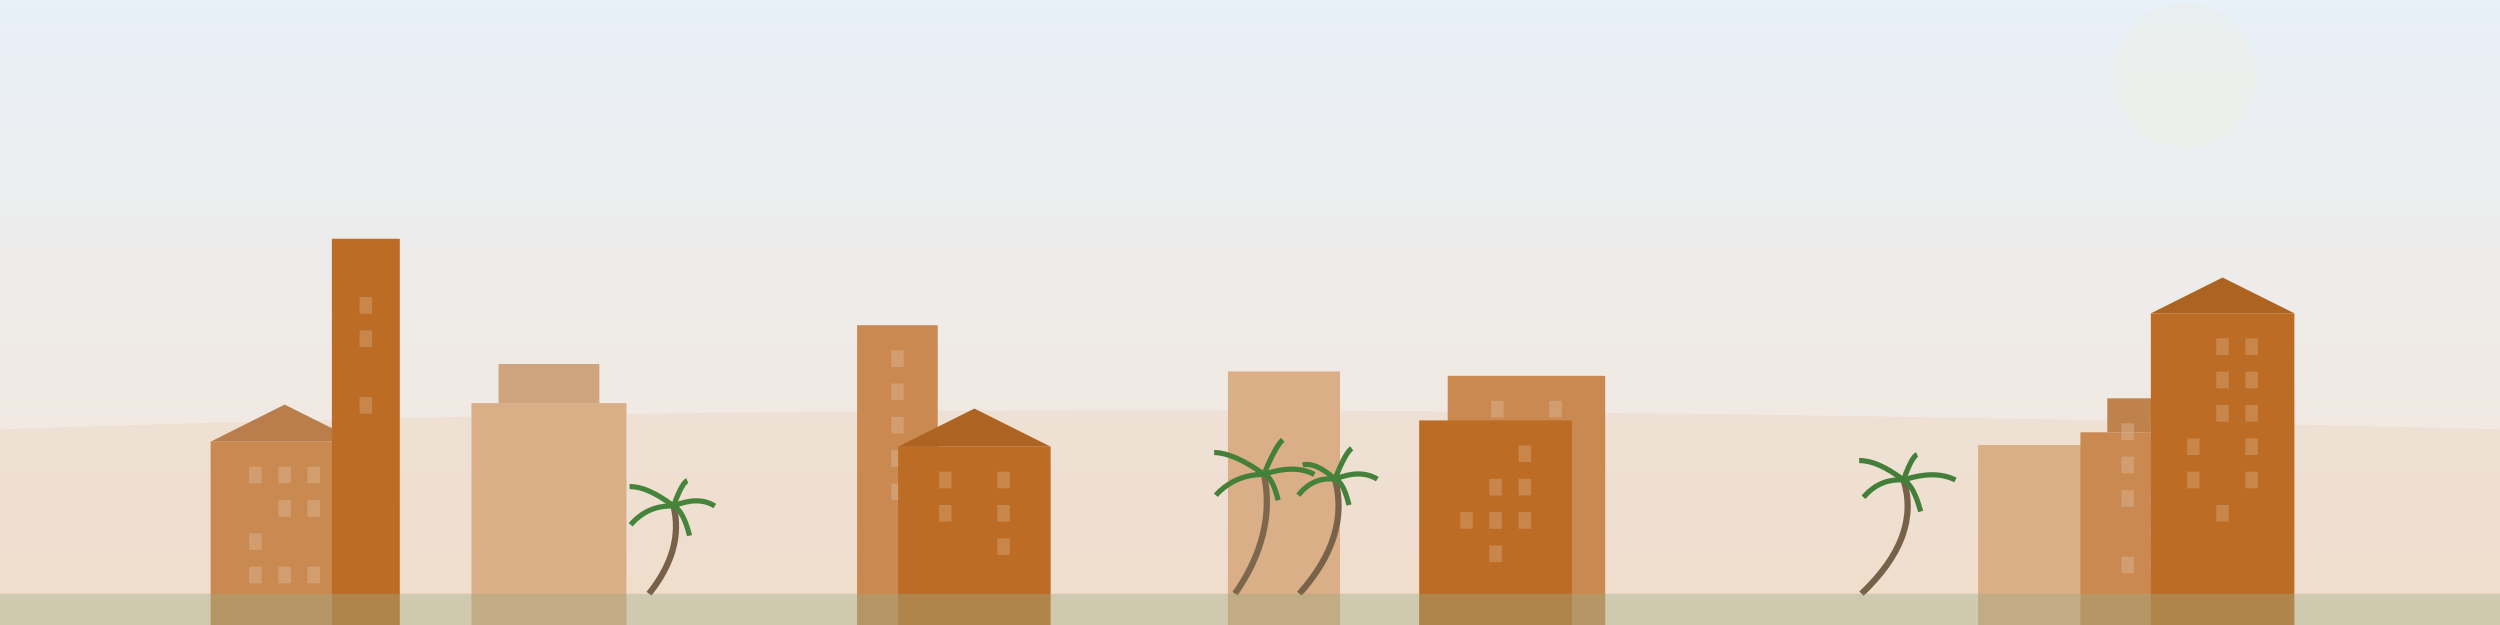
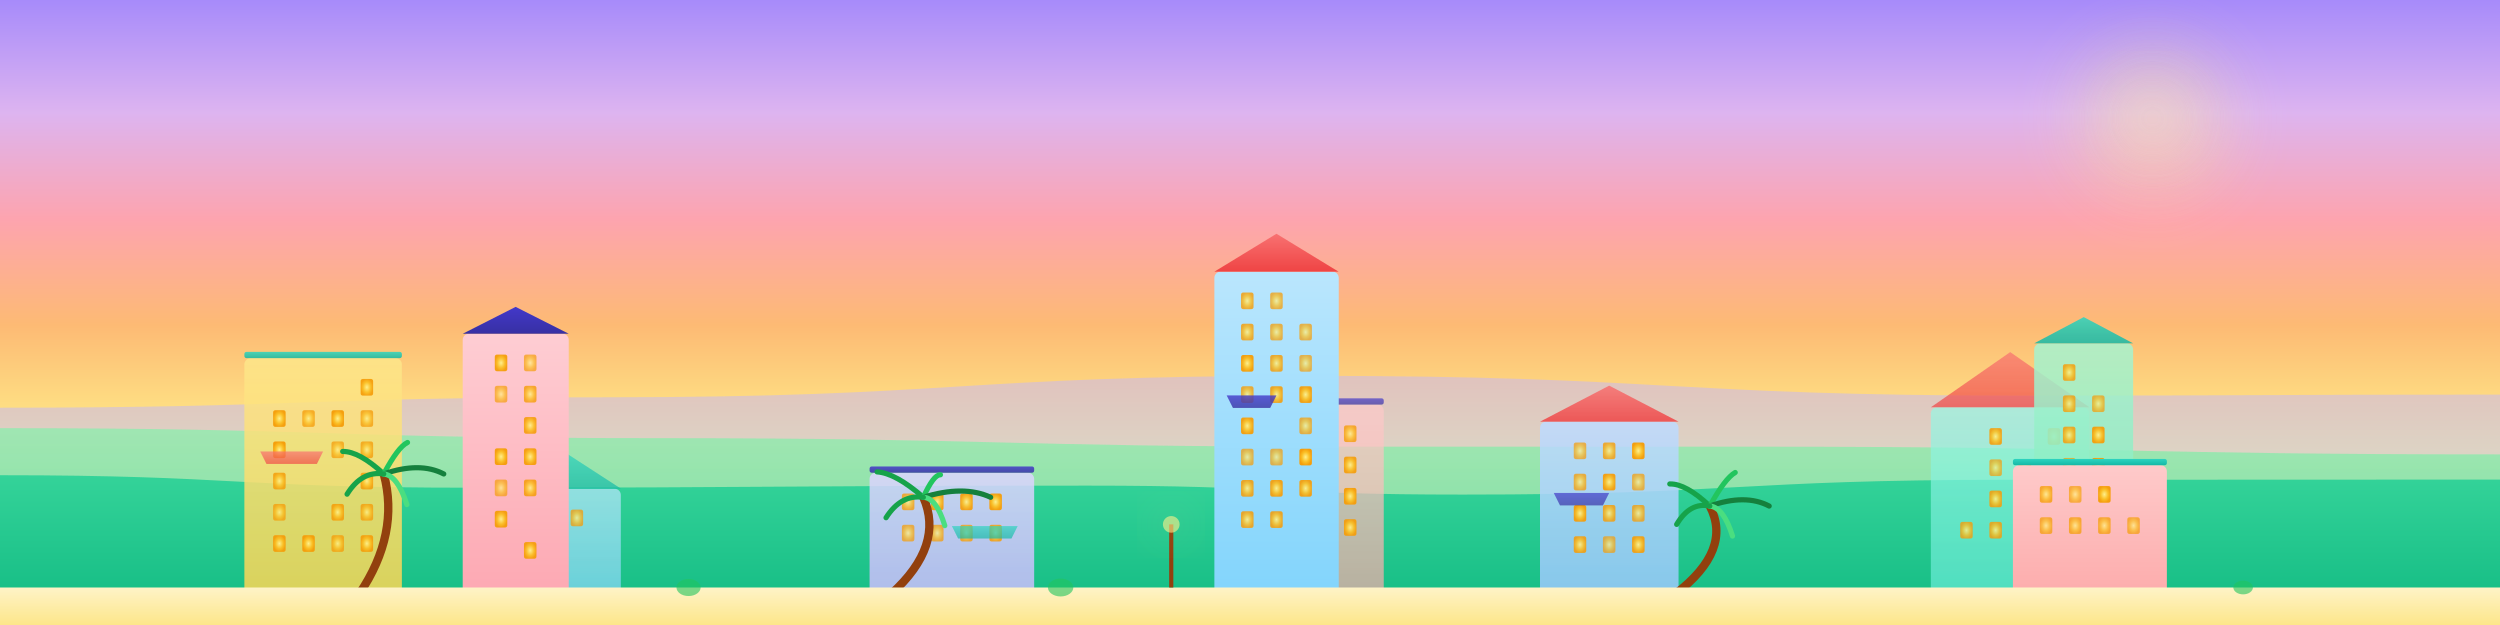
<svg xmlns="http://www.w3.org/2000/svg" viewBox="0 0 1200 300" width="1200" height="300">
  <defs>
    <linearGradient id="skyGrad" x1="0" y1="0" x2="0" y2="1">
-       <stop offset="0%" stop-color="#e8f0f8" />
-       <stop offset="100%" stop-color="#f5e6d8" />
-     </linearGradient>
+       <stop offset="0%" stop-color="#a78bfa" />
+       <stop offset="18%" stop-color="#ddb4f0" />
+       <stop offset="35%" stop-color="#fda4af" />
+       <stop offset="52%" stop-color="#fdba74" />
+       <stop offset="72%" stop-color="#fef08a" />
+       <stop offset="100%" stop-color="#fef9c3" />
+     </linearGradient>
+     <linearGradient id="bldg_coral" x1="0" y1="0" x2="0" y2="1">
+       <stop offset="0%" stop-color="#fecaca" />
+       <stop offset="100%" stop-color="#fca5a5" />
+     </linearGradient>
+     <linearGradient id="bldg_teal" x1="0" y1="0" x2="0" y2="1">
+       <stop offset="0%" stop-color="#99f6e4" />
+       <stop offset="100%" stop-color="#5eead4" />
+     </linearGradient>
+     <linearGradient id="bldg_amber" x1="0" y1="0" x2="0" y2="1">
+       <stop offset="0%" stop-color="#fde68a" />
+       <stop offset="100%" stop-color="#fcd34d" />
+     </linearGradient>
+     <linearGradient id="bldg_lavender" x1="0" y1="0" x2="0" y2="1">
+       <stop offset="0%" stop-color="#ddd6fe" />
+       <stop offset="100%" stop-color="#c4b5fd" />
+     </linearGradient>
+     <linearGradient id="bldg_blue" x1="0" y1="0" x2="0" y2="1">
+       <stop offset="0%" stop-color="#bfdbfe" />
+       <stop offset="100%" stop-color="#93c5fd" />
+     </linearGradient>
+     <linearGradient id="bldg_mint" x1="0" y1="0" x2="0" y2="1">
+       <stop offset="0%" stop-color="#a7f3d0" />
+       <stop offset="100%" stop-color="#6ee7b7" />
+     </linearGradient>
+     <linearGradient id="bldg_rose" x1="0" y1="0" x2="0" y2="1">
+       <stop offset="0%" stop-color="#fecdd3" />
+       <stop offset="100%" stop-color="#fda4af" />
+     </linearGradient>
+     <linearGradient id="bldg_sky" x1="0" y1="0" x2="0" y2="1">
+       <stop offset="0%" stop-color="#bae6fd" />
+       <stop offset="100%" stop-color="#7dd3fc" />
+     </linearGradient>
+     <linearGradient id="roof_navyRoof" x1="0" y1="0" x2="0" y2="1">
+       <stop offset="0%" stop-color="#4338ca" />
+       <stop offset="100%" stop-color="#3730a3" />
+     </linearGradient>
+     <linearGradient id="roof_coralRoof" x1="0" y1="0" x2="0" y2="1">
+       <stop offset="0%" stop-color="#f87171" />
+       <stop offset="100%" stop-color="#ef4444" />
+     </linearGradient>
+     <linearGradient id="roof_tealRoof" x1="0" y1="0" x2="0" y2="1">
+       <stop offset="0%" stop-color="#2dd4bf" />
+       <stop offset="100%" stop-color="#14b8a6" />
+     </linearGradient>
+     <radialGradient id="windowGlow" cx="50%" cy="50%" r="50%">
+       <stop offset="0%" stop-color="#fef08a" />
+       <stop offset="60%" stop-color="#fbbf24" />
+       <stop offset="100%" stop-color="#f59e0b" />
+     </radialGradient>
+     <linearGradient id="hillFar" x1="0" y1="0" x2="0" y2="1">
+       <stop offset="0%" stop-color="#c4b5fd" />
+       <stop offset="100%" stop-color="#a5b4fc" />
+     </linearGradient>
+     <linearGradient id="hillMid" x1="0" y1="0" x2="0" y2="1">
+       <stop offset="0%" stop-color="#86efac" />
+       <stop offset="100%" stop-color="#4ade80" />
+     </linearGradient>
+     <linearGradient id="hillNear" x1="0" y1="0" x2="0" y2="1">
+       <stop offset="0%" stop-color="#34d399" />
+       <stop offset="100%" stop-color="#10b981" />
+     </linearGradient>
+     <linearGradient id="hillDesertFar" x1="0" y1="0" x2="0" y2="1">
+       <stop offset="0%" stop-color="#fde68a" />
+       <stop offset="100%" stop-color="#fcd34d" />
+     </linearGradient>
+     <linearGradient id="hillDesertMid" x1="0" y1="0" x2="0" y2="1">
+       <stop offset="0%" stop-color="#fcd34d" />
+       <stop offset="100%" stop-color="#fbbf24" />
+     </linearGradient>
+     <linearGradient id="hillDesertNear" x1="0" y1="0" x2="0" y2="1">
+       <stop offset="0%" stop-color="#fbbf24" />
+       <stop offset="100%" stop-color="#f59e0b" />
+     </linearGradient>
+     <linearGradient id="groundGrad" x1="0" y1="0" x2="0" y2="1">
+       <stop offset="0%" stop-color="#fef3c7" />
+       <stop offset="100%" stop-color="#fde68a" />
+     </linearGradient>
+     <linearGradient id="waterGrad" x1="0" y1="0" x2="0" y2="1">
+       <stop offset="0%" stop-color="#bfdbfe" />
+       <stop offset="100%" stop-color="#93c5fd" />
+     </linearGradient>
+     <filter id="softGlow" x="-50%" y="-50%" width="200%" height="200%">
+       <feGaussianBlur in="SourceGraphic" stdDeviation="12" />
+     </filter>
  </defs>
  <rect width="1200" height="300" fill="url(#skyGrad)" />
-   <path d="M0 300 L0 206.1 C396.0 192.2, 790.2 195.8, 1200 206.1 L1200 300 Z" fill="#e4c4a8" opacity="0.25" />
-   <rect x="226.3" y="193.5" width="74.4" height="106.5" fill="#daae87" />
-   <rect x="239.3" y="174.7" width="48.4" height="18.8" fill="#cfa580" />
-   <rect x="589.4" y="178.3" width="53.8" height="121.7" fill="#daae87" />
-   <rect x="949.5" y="213.6" width="80.7" height="86.4" fill="#daae87" />
-   <rect x="101.1" y="212.0" width="71.1" height="88.0" fill="#c98951" />
-   <polygon points="101.1,212.0 136.6,194.2 172.2,212.0" fill="#b97e4b" />
-   <rect x="119.6" y="224.0" width="6" height="8" fill="#dcb28e" opacity="0.5" />
-   <rect x="133.6" y="224.0" width="6" height="8" fill="#dcb28e" opacity="0.5" />
-   <rect x="147.6" y="224.0" width="6" height="8" fill="#dcb28e" opacity="0.5" />
-   <rect x="133.6" y="240.0" width="6" height="8" fill="#dcb28e" opacity="0.5" />
-   <rect x="147.6" y="240.0" width="6" height="8" fill="#dcb28e" opacity="0.5" />
-   <rect x="119.6" y="256.0" width="6" height="8" fill="#dcb28e" opacity="0.5" />
-   <rect x="119.6" y="272.0" width="6" height="8" fill="#dcb28e" opacity="0.5" />
-   <rect x="133.6" y="272.0" width="6" height="8" fill="#dcb28e" opacity="0.5" />
-   <rect x="147.6" y="272.0" width="6" height="8" fill="#dcb28e" opacity="0.5" />
-   <rect x="411.4" y="156.1" width="38.7" height="143.9" fill="#c98951" />
-   <rect x="427.8" y="168.1" width="6" height="8" fill="#dcb28e" opacity="0.5" />
-   <rect x="427.8" y="184.1" width="6" height="8" fill="#dcb28e" opacity="0.5" />
-   <rect x="427.8" y="200.1" width="6" height="8" fill="#dcb28e" opacity="0.5" />
-   <rect x="427.8" y="216.1" width="6" height="8" fill="#dcb28e" opacity="0.5" />
-   <rect x="427.8" y="232.1" width="6" height="8" fill="#dcb28e" opacity="0.5" />
-   <rect x="694.9" y="180.4" width="75.6" height="119.6" fill="#c98951" />
-   <rect x="715.7" y="192.4" width="6" height="8" fill="#dcb28e" opacity="0.5" />
-   <rect x="743.7" y="192.4" width="6" height="8" fill="#dcb28e" opacity="0.5" />
-   <rect x="715.7" y="208.4" width="6" height="8" fill="#dcb28e" opacity="0.5" />
-   <rect x="729.7" y="208.4" width="6" height="8" fill="#dcb28e" opacity="0.5" />
-   <rect x="743.7" y="208.4" width="6" height="8" fill="#dcb28e" opacity="0.5" />
-   <rect x="715.7" y="240.4" width="6" height="8" fill="#dcb28e" opacity="0.5" />
-   <rect x="729.7" y="240.4" width="6" height="8" fill="#dcb28e" opacity="0.5" />
-   <rect x="715.7" y="256.4" width="6" height="8" fill="#dcb28e" opacity="0.5" />
-   <rect x="729.7" y="256.4" width="6" height="8" fill="#dcb28e" opacity="0.5" />
-   <rect x="743.7" y="256.4" width="6" height="8" fill="#dcb28e" opacity="0.5" />
-   <rect x="729.7" y="272.4" width="6" height="8" fill="#dcb28e" opacity="0.5" />
-   <rect x="998.6" y="207.5" width="73.4" height="92.5" fill="#c98951" />
-   <rect x="1011.5" y="191.2" width="47.7" height="16.3" fill="#bf824d" />
-   <rect x="1018.3" y="203.2" width="6" height="8" fill="#dcb28e" opacity="0.5" />
-   <rect x="1032.3" y="203.2" width="6" height="8" fill="#dcb28e" opacity="0.5" />
-   <rect x="1046.3" y="203.2" width="6" height="8" fill="#dcb28e" opacity="0.5" />
-   <rect x="1018.3" y="219.2" width="6" height="8" fill="#dcb28e" opacity="0.5" />
-   <rect x="1046.3" y="219.2" width="6" height="8" fill="#dcb28e" opacity="0.5" />
-   <rect x="1018.3" y="235.2" width="6" height="8" fill="#dcb28e" opacity="0.5" />
-   <rect x="1032.3" y="235.2" width="6" height="8" fill="#dcb28e" opacity="0.5" />
-   <rect x="1046.3" y="235.2" width="6" height="8" fill="#dcb28e" opacity="0.5" />
-   <rect x="1032.3" y="251.2" width="6" height="8" fill="#dcb28e" opacity="0.5" />
-   <rect x="1046.3" y="251.2" width="6" height="8" fill="#dcb28e" opacity="0.5" />
-   <rect x="1018.3" y="267.2" width="6" height="8" fill="#dcb28e" opacity="0.5" />
-   <rect x="1032.3" y="267.2" width="6" height="8" fill="#dcb28e" opacity="0.5" />
-   <rect x="159.3" y="114.6" width="32.6" height="185.4" fill="#bc6c25" />
-   <rect x="172.6" y="142.6" width="6" height="8" fill="#d39f71" opacity="0.5" />
-   <rect x="172.6" y="158.6" width="6" height="8" fill="#d39f71" opacity="0.5" />
-   <rect x="172.6" y="190.6" width="6" height="8" fill="#d39f71" opacity="0.5" />
-   <rect x="431.1" y="214.4" width="73.2" height="85.6" fill="#bc6c25" />
-   <polygon points="431.1,214.4 467.7,196.1 504.3,214.4" fill="#ad6322" />
-   <rect x="450.7" y="226.4" width="6" height="8" fill="#d39f71" opacity="0.5" />
-   <rect x="478.7" y="226.4" width="6" height="8" fill="#d39f71" opacity="0.5" />
-   <rect x="450.7" y="242.4" width="6" height="8" fill="#d39f71" opacity="0.5" />
-   <rect x="478.7" y="242.4" width="6" height="8" fill="#d39f71" opacity="0.5" />
-   <rect x="478.7" y="258.4" width="6" height="8" fill="#d39f71" opacity="0.5" />
-   <rect x="681.2" y="201.8" width="73.3" height="98.2" fill="#bc6c25" />
-   <rect x="728.9" y="213.8" width="6" height="8" fill="#d39f71" opacity="0.5" />
-   <rect x="714.9" y="229.8" width="6" height="8" fill="#d39f71" opacity="0.5" />
-   <rect x="728.9" y="229.8" width="6" height="8" fill="#d39f71" opacity="0.5" />
-   <rect x="700.9" y="245.8" width="6" height="8" fill="#d39f71" opacity="0.5" />
-   <rect x="714.9" y="245.8" width="6" height="8" fill="#d39f71" opacity="0.5" />
-   <rect x="728.9" y="245.8" width="6" height="8" fill="#d39f71" opacity="0.5" />
-   <rect x="714.9" y="261.8" width="6" height="8" fill="#d39f71" opacity="0.5" />
-   <rect x="1032.4" y="150.4" width="68.9" height="149.6" fill="#bc6c25" />
-   <polygon points="1032.4,150.4 1066.8,133.2 1101.3,150.4" fill="#ad6322" />
-   <rect x="1063.8" y="162.4" width="6" height="8" fill="#d39f71" opacity="0.5" />
-   <rect x="1077.8" y="162.4" width="6" height="8" fill="#d39f71" opacity="0.5" />
-   <rect x="1063.8" y="178.4" width="6" height="8" fill="#d39f71" opacity="0.5" />
-   <rect x="1077.8" y="178.4" width="6" height="8" fill="#d39f71" opacity="0.5" />
-   <rect x="1063.8" y="194.4" width="6" height="8" fill="#d39f71" opacity="0.5" />
-   <rect x="1077.8" y="194.4" width="6" height="8" fill="#d39f71" opacity="0.5" />
-   <rect x="1049.8" y="210.4" width="6" height="8" fill="#d39f71" opacity="0.5" />
-   <rect x="1077.8" y="210.4" width="6" height="8" fill="#d39f71" opacity="0.5" />
-   <rect x="1049.8" y="226.4" width="6" height="8" fill="#d39f71" opacity="0.5" />
-   <rect x="1077.8" y="226.4" width="6" height="8" fill="#d39f71" opacity="0.5" />
-   <rect x="1063.8" y="242.4" width="6" height="8" fill="#d39f71" opacity="0.5" />
-   <path d="M311.5 285.0 Q328.4 263.9 323.3 242.9" fill="none" stroke="#776249" stroke-width="3" />
-   <path d="M323.3 242.9 Q310.6 233.3 302.2 233.6" fill="none" stroke="#46843c" stroke-width="2.5" />
-   <path d="M323.3 242.9 Q327.3 231.8 329.9 230.7" fill="none" stroke="#46843c" stroke-width="2.5" />
-   <path d="M323.3 242.9 Q335.2 237.9 343.1 242.9" fill="none" stroke="#46843c" stroke-width="2.5" />
-   <path d="M323.3 242.9 Q327.9 245.0 331.0 257.1" fill="none" stroke="#46843c" stroke-width="2.5" />
-   <path d="M323.3 242.9 Q310.9 242.4 302.7 251.9" fill="none" stroke="#46843c" stroke-width="2.5" />
-   <path d="M592.8 285.0 Q612.7 256.3 606.7 227.7" fill="none" stroke="#7d684d" stroke-width="3" />
-   <path d="M606.7 227.7 Q592.4 217.4 582.8 217.2" fill="none" stroke="#44803a" stroke-width="2.5" />
-   <path d="M606.7 227.7 Q612.1 214.4 615.7 211.1" fill="none" stroke="#44803a" stroke-width="2.5" />
-   <path d="M606.7 227.7 Q621.2 222.7 630.9 227.7" fill="none" stroke="#44803a" stroke-width="2.5" />
-   <path d="M606.7 227.7 Q610.8 228.9 613.5 240.1" fill="none" stroke="#44803a" stroke-width="2.5" />
-   <path d="M606.7 227.7 Q592.8 227.7 583.6 237.7" fill="none" stroke="#44803a" stroke-width="2.5" />
-   <path d="M893.5 285.0 Q922.3 257.7 913.7 230.4" fill="none" stroke="#766248" stroke-width="3" />
-   <path d="M913.7 230.4 Q900.9 220.8 892.4 221.1" fill="none" stroke="#437f39" stroke-width="2.5" />
-   <path d="M913.7 230.4 Q917.6 219.3 920.2 218.2" fill="none" stroke="#437f39" stroke-width="2.5" />
-   <path d="M913.7 230.4 Q928.7 225.4 938.6 230.4" fill="none" stroke="#437f39" stroke-width="2.5" />
-   <path d="M913.7 230.4 Q918.6 233.0 921.9 245.5" fill="none" stroke="#437f39" stroke-width="2.5" />
-   <path d="M913.7 230.4 Q902.2 229.6 894.5 238.7" fill="none" stroke="#437f39" stroke-width="2.5" />
-   <path d="M623.7 285.0 Q648.2 257.5 640.8 230.0" fill="none" stroke="#78634a" stroke-width="3" />
-   <path d="M640.8 230.0 Q631.5 221.6 625.3 223.2" fill="none" stroke="#44813a" stroke-width="2.5" />
-   <path d="M640.8 230.0 Q645.6 217.6 648.8 215.2" fill="none" stroke="#44813a" stroke-width="2.5" />
-   <path d="M640.8 230.0 Q653.0 225.0 661.1 230.0" fill="none" stroke="#44813a" stroke-width="2.5" />
-   <path d="M640.8 230.0 Q644.8 231.2 647.5 242.4" fill="none" stroke="#44813a" stroke-width="2.5" />
-   <path d="M640.8 230.0 Q630.2 228.8 623.2 237.7" fill="none" stroke="#44813a" stroke-width="2.5" />
-   <rect x="0" y="285" width="1200" height="15" fill="#9aaa85" opacity="0.4" />
-   <circle cx="1048.8" cy="36.2" r="34.4" fill="#f5e6a0" opacity="0.1" />
+   <circle cx="1033.2" cy="56.8" r="45" fill="#fef08a" opacity="0.12" filter="url(#softGlow)" />
+   <circle cx="1033.2" cy="56.8" r="30" fill="#fde68a" opacity="0.18" filter="url(#softGlow)" />
+   <circle cx="1033.2" cy="56.8" r="16" fill="#fef9c3" opacity="0.25" filter="url(#softGlow)" />
+   <path d="M0 300 L0.0 195.7 C145.4 195.7, 145.4 190.7, 290.8 190.7 C459.5 190.7, 459.5 180.4, 628.3 180.4 C800.1 180.4, 800.1 189.9, 971.8 189.9 C1085.9 189.9, 1085.9 189.4, 1200.0 189.4 L1200 300 Z" fill="url(#hillFar)" opacity="0.5" />
+   <path d="M0 300 L0.0 205.5 C156.5 205.5, 156.5 210.3, 312.9 210.3 C479.2 210.3, 479.2 214.4, 645.4 214.4 C743.8 214.4, 743.8 214.4, 842.2 214.4 C1021.1 214.4, 1021.1 218.1, 1200.0 218.1 L1200 300 Z" fill="url(#hillMid)" opacity="0.7" />
+   <path d="M0 300 L0.0 228.1 C113.1 228.1, 113.1 234.1, 226.2 234.1 C374.4 234.1, 374.4 233.1, 522.5 233.1 C612.3 233.1, 612.3 237.4, 702.1 237.4 C833.2 237.4, 833.2 230.3, 964.3 230.3 C1082.2 230.3, 1082.2 230.2, 1200.0 230.2 L1200 300 Z" fill="url(#hillNear)" opacity="1" />
+   <rect x="241.7" y="234.6" width="56.3" height="65.4" rx="3" fill="url(#bldg_sky)" opacity="0.7" />
+   <polygon points="241.7,234.6 269.9,216.3 298.1,234.6" fill="url(#roof_tealRoof)" opacity="0.7" />
+   <rect x="259.9" y="244.6" width="6" height="8" rx="1" fill="url(#windowGlow)" opacity="0.81" />
+   <rect x="273.9" y="244.6" width="6" height="8" rx="1" fill="url(#windowGlow)" opacity="0.753" />
+   <rect x="604.0" y="194.2" width="60.2" height="105.8" rx="3" fill="url(#bldg_coral)" opacity="0.7" />
+   <rect x="604.0" y="191.2" width="60.2" height="3" rx="1" fill="url(#roof_navyRoof)" opacity="0.7" />
+   <rect x="617.1" y="204.2" width="6" height="8" rx="1" fill="url(#windowGlow)" opacity="0.734" />
+   <rect x="631.1" y="204.2" width="6" height="8" rx="1" fill="url(#windowGlow)" opacity="0.854" />
+   <rect x="645.1" y="204.2" width="6" height="8" rx="1" fill="url(#windowGlow)" opacity="0.797" />
+   <rect x="617.1" y="219.2" width="6" height="8" rx="1" fill="url(#windowGlow)" opacity="0.702" />
+   <rect x="631.1" y="219.2" width="6" height="8" rx="1" fill="url(#windowGlow)" opacity="0.972" />
+   <rect x="645.1" y="219.2" width="6" height="8" rx="1" fill="url(#windowGlow)" opacity="0.911" />
+   <rect x="617.1" y="234.2" width="6" height="8" rx="1" fill="url(#windowGlow)" opacity="0.753" />
+   <rect x="631.1" y="234.2" width="6" height="8" rx="1" fill="url(#windowGlow)" opacity="0.957" />
+   <rect x="645.1" y="234.2" width="6" height="8" rx="1" fill="url(#windowGlow)" opacity="0.956" />
+   <rect x="631.1" y="249.2" width="6" height="8" rx="1" fill="url(#windowGlow)" opacity="0.957" />
+   <rect x="645.1" y="249.2" width="6" height="8" rx="1" fill="url(#windowGlow)" opacity="0.929" />
+   <rect x="926.8" y="195.5" width="76.0" height="104.5" rx="3" fill="url(#bldg_teal)" opacity="0.7" />
+   <polygon points="926.8,195.5 964.9,169.0 1002.9,195.5" fill="url(#roof_coralRoof)" opacity="0.7" />
+   <rect x="954.9" y="205.5" width="6" height="8" rx="1" fill="url(#windowGlow)" opacity="0.898" />
+   <rect x="982.9" y="205.5" width="6" height="8" rx="1" fill="url(#windowGlow)" opacity="0.737" />
+   <rect x="954.9" y="220.5" width="6" height="8" rx="1" fill="url(#windowGlow)" opacity="0.714" />
+   <rect x="968.9" y="220.5" width="6" height="8" rx="1" fill="url(#windowGlow)" opacity="0.921" />
+   <rect x="982.9" y="220.5" width="6" height="8" rx="1" fill="url(#windowGlow)" opacity="0.89" />
+   <rect x="954.9" y="235.5" width="6" height="8" rx="1" fill="url(#windowGlow)" opacity="0.871" />
+   <rect x="968.9" y="235.5" width="6" height="8" rx="1" fill="url(#windowGlow)" opacity="0.802" />
+   <rect x="940.9" y="250.5" width="6" height="8" rx="1" fill="url(#windowGlow)" opacity="0.794" />
+   <rect x="954.9" y="250.5" width="6" height="8" rx="1" fill="url(#windowGlow)" opacity="0.826" />
+   <rect x="968.9" y="250.5" width="6" height="8" rx="1" fill="url(#windowGlow)" opacity="0.862" />
+   <rect x="982.9" y="250.5" width="6" height="8" rx="1" fill="url(#windowGlow)" opacity="0.71" />
+   <rect x="117.3" y="171.9" width="75.6" height="128.1" rx="3" fill="url(#bldg_amber)" opacity="0.85" />
+   <rect x="117.3" y="168.9" width="75.6" height="3" rx="1" fill="url(#roof_tealRoof)" opacity="0.85" />
+   <rect x="173.1" y="181.9" width="6" height="8" rx="1" fill="url(#windowGlow)" opacity="0.938" />
+   <rect x="131.1" y="196.9" width="6" height="8" rx="1" fill="url(#windowGlow)" opacity="0.968" />
+   <rect x="145.1" y="196.9" width="6" height="8" rx="1" fill="url(#windowGlow)" opacity="0.789" />
+   <rect x="159.1" y="196.9" width="6" height="8" rx="1" fill="url(#windowGlow)" opacity="0.977" />
+   <rect x="173.1" y="196.9" width="6" height="8" rx="1" fill="url(#windowGlow)" opacity="0.766" />
+   <rect x="131.1" y="211.9" width="6" height="8" rx="1" fill="url(#windowGlow)" opacity="0.991" />
+   <rect x="159.1" y="211.9" width="6" height="8" rx="1" fill="url(#windowGlow)" opacity="0.749" />
+   <rect x="173.1" y="211.9" width="6" height="8" rx="1" fill="url(#windowGlow)" opacity="0.789" />
+   <rect x="131.1" y="226.9" width="6" height="8" rx="1" fill="url(#windowGlow)" opacity="0.856" />
+   <rect x="173.1" y="226.9" width="6" height="8" rx="1" fill="url(#windowGlow)" opacity="0.862" />
+   <rect x="131.1" y="241.9" width="6" height="8" rx="1" fill="url(#windowGlow)" opacity="0.784" />
+   <rect x="159.1" y="241.9" width="6" height="8" rx="1" fill="url(#windowGlow)" opacity="0.888" />
+   <rect x="173.1" y="241.9" width="6" height="8" rx="1" fill="url(#windowGlow)" opacity="0.799" />
+   <rect x="131.1" y="256.9" width="6" height="8" rx="1" fill="url(#windowGlow)" opacity="0.953" />
+   <rect x="145.1" y="256.9" width="6" height="8" rx="1" fill="url(#windowGlow)" opacity="0.974" />
+   <rect x="159.1" y="256.9" width="6" height="8" rx="1" fill="url(#windowGlow)" opacity="0.796" />
+   <rect x="173.1" y="256.9" width="6" height="8" rx="1" fill="url(#windowGlow)" opacity="0.919" />
+   <path d="M124.9 216.7 L155.1 216.7 L152.1 222.7 L127.9 222.7 Z" fill="url(#roof_coralRoof)" opacity="0.68" />
+   <rect x="417.4" y="226.9" width="79.0" height="73.1" rx="3" fill="url(#bldg_lavender)" opacity="0.85" />
+   <rect x="417.4" y="223.9" width="79.0" height="3" rx="1" fill="url(#roof_navyRoof)" opacity="0.85" />
+   <rect x="432.9" y="236.9" width="6" height="8" rx="1" fill="url(#windowGlow)" opacity="0.782" />
+   <rect x="446.9" y="236.9" width="6" height="8" rx="1" fill="url(#windowGlow)" opacity="0.913" />
+   <rect x="460.9" y="236.9" width="6" height="8" rx="1" fill="url(#windowGlow)" opacity="0.925" />
+   <rect x="474.9" y="236.9" width="6" height="8" rx="1" fill="url(#windowGlow)" opacity="0.97" />
+   <rect x="432.9" y="251.9" width="6" height="8" rx="1" fill="url(#windowGlow)" opacity="0.731" />
+   <rect x="446.9" y="251.9" width="6" height="8" rx="1" fill="url(#windowGlow)" opacity="0.757" />
+   <rect x="460.9" y="251.9" width="6" height="8" rx="1" fill="url(#windowGlow)" opacity="0.796" />
+   <rect x="474.9" y="251.9" width="6" height="8" rx="1" fill="url(#windowGlow)" opacity="0.852" />
+   <path d="M456.9 252.5 L488.5 252.5 L485.5 258.5 L459.9 258.5 Z" fill="url(#roof_tealRoof)" opacity="0.68" />
+   <rect x="739.2" y="202.4" width="66.5" height="97.6" rx="3" fill="url(#bldg_blue)" opacity="0.85" />
+   <polygon points="739.2,202.4 772.4,185.1 805.7,202.4" fill="url(#roof_coralRoof)" opacity="0.85" />
+   <rect x="755.4" y="212.4" width="6" height="8" rx="1" fill="url(#windowGlow)" opacity="0.72" />
+   <rect x="769.4" y="212.4" width="6" height="8" rx="1" fill="url(#windowGlow)" opacity="0.813" />
+   <rect x="783.4" y="212.4" width="6" height="8" rx="1" fill="url(#windowGlow)" opacity="0.974" />
+   <rect x="755.4" y="227.4" width="6" height="8" rx="1" fill="url(#windowGlow)" opacity="0.765" />
+   <rect x="769.4" y="227.4" width="6" height="8" rx="1" fill="url(#windowGlow)" opacity="0.931" />
+   <rect x="783.4" y="227.4" width="6" height="8" rx="1" fill="url(#windowGlow)" opacity="0.725" />
+   <rect x="755.4" y="242.4" width="6" height="8" rx="1" fill="url(#windowGlow)" opacity="0.944" />
+   <rect x="769.4" y="242.4" width="6" height="8" rx="1" fill="url(#windowGlow)" opacity="0.837" />
+   <rect x="783.4" y="242.4" width="6" height="8" rx="1" fill="url(#windowGlow)" opacity="0.774" />
+   <rect x="755.4" y="257.4" width="6" height="8" rx="1" fill="url(#windowGlow)" opacity="0.88" />
+   <rect x="769.4" y="257.4" width="6" height="8" rx="1" fill="url(#windowGlow)" opacity="0.705" />
+   <rect x="783.4" y="257.4" width="6" height="8" rx="1" fill="url(#windowGlow)" opacity="0.915" />
+   <path d="M745.8 236.6 L772.4 236.6 L769.4 242.6 L748.8 242.6 Z" fill="url(#roof_navyRoof)" opacity="0.68" />
+   <rect x="976.4" y="164.8" width="47.5" height="135.2" rx="3" fill="url(#bldg_mint)" opacity="0.85" />
+   <polygon points="976.4,164.8 1000.2,152.2 1023.9,164.8" fill="url(#roof_tealRoof)" opacity="0.85" />
+   <rect x="990.2" y="174.8" width="6" height="8" rx="1" fill="url(#windowGlow)" opacity="0.833" />
+   <rect x="990.2" y="189.8" width="6" height="8" rx="1" fill="url(#windowGlow)" opacity="0.796" />
+   <rect x="1004.2" y="189.8" width="6" height="8" rx="1" fill="url(#windowGlow)" opacity="0.721" />
+   <rect x="990.2" y="204.8" width="6" height="8" rx="1" fill="url(#windowGlow)" opacity="0.842" />
+   <rect x="1004.2" y="204.8" width="6" height="8" rx="1" fill="url(#windowGlow)" opacity="0.945" />
+   <rect x="990.2" y="219.8" width="6" height="8" rx="1" fill="url(#windowGlow)" opacity="0.747" />
+   <rect x="1004.2" y="219.8" width="6" height="8" rx="1" fill="url(#windowGlow)" opacity="0.995" />
+   <rect x="990.2" y="234.8" width="6" height="8" rx="1" fill="url(#windowGlow)" opacity="0.896" />
+   <rect x="1004.2" y="234.8" width="6" height="8" rx="1" fill="url(#windowGlow)" opacity="0.864" />
+   <rect x="990.2" y="249.8" width="6" height="8" rx="1" fill="url(#windowGlow)" opacity="0.776" />
+   <rect x="1004.2" y="249.8" width="6" height="8" rx="1" fill="url(#windowGlow)" opacity="0.783" />
+   <rect x="222.1" y="160.2" width="50.9" height="139.8" rx="3" fill="url(#bldg_rose)" opacity="1" />
+   <polygon points="222.1,160.2 247.5,147.3 273.0,160.2" fill="url(#roof_navyRoof)" opacity="1" />
+   <rect x="237.5" y="170.2" width="6" height="8" rx="1" fill="url(#windowGlow)" opacity="0.952" />
+   <rect x="251.5" y="170.2" width="6" height="8" rx="1" fill="url(#windowGlow)" opacity="0.711" />
+   <rect x="237.5" y="185.2" width="6" height="8" rx="1" fill="url(#windowGlow)" opacity="0.705" />
+   <rect x="251.5" y="185.2" width="6" height="8" rx="1" fill="url(#windowGlow)" opacity="0.81" />
+   <rect x="251.5" y="200.2" width="6" height="8" rx="1" fill="url(#windowGlow)" opacity="0.895" />
+   <rect x="237.5" y="215.2" width="6" height="8" rx="1" fill="url(#windowGlow)" opacity="0.966" />
+   <rect x="251.5" y="215.2" width="6" height="8" rx="1" fill="url(#windowGlow)" opacity="0.938" />
+   <rect x="237.5" y="230.2" width="6" height="8" rx="1" fill="url(#windowGlow)" opacity="0.702" />
+   <rect x="251.5" y="230.2" width="6" height="8" rx="1" fill="url(#windowGlow)" opacity="0.86" />
+   <rect x="237.5" y="245.2" width="6" height="8" rx="1" fill="url(#windowGlow)" opacity="0.951" />
+   <rect x="251.5" y="260.2" width="6" height="8" rx="1" fill="url(#windowGlow)" opacity="0.935" />
+   <rect x="242.5" y="284.0" width="10" height="16" rx="2" fill="url(#roof_navyRoof)" opacity="0.8" />
+   <rect x="244.5" y="287.0" width="6" height="10" rx="1" fill="url(#windowGlow)" opacity="0.45" />
+   <rect x="582.9" y="130.4" width="59.7" height="169.6" rx="3" fill="url(#bldg_sky)" opacity="1" />
+   <polygon points="582.9,130.4 612.7,112.2 642.5,130.4" fill="url(#roof_coralRoof)" opacity="1" />
+   <rect x="595.7" y="140.4" width="6" height="8" rx="1" fill="url(#windowGlow)" opacity="0.822" />
+   <rect x="609.7" y="140.4" width="6" height="8" rx="1" fill="url(#windowGlow)" opacity="0.746" />
+   <rect x="595.7" y="155.4" width="6" height="8" rx="1" fill="url(#windowGlow)" opacity="0.826" />
+   <rect x="609.7" y="155.4" width="6" height="8" rx="1" fill="url(#windowGlow)" opacity="0.745" />
+   <rect x="623.7" y="155.4" width="6" height="8" rx="1" fill="url(#windowGlow)" opacity="0.733" />
+   <rect x="595.7" y="170.4" width="6" height="8" rx="1" fill="url(#windowGlow)" opacity="0.966" />
+   <rect x="609.7" y="170.4" width="6" height="8" rx="1" fill="url(#windowGlow)" opacity="0.837" />
+   <rect x="623.7" y="170.4" width="6" height="8" rx="1" fill="url(#windowGlow)" opacity="0.717" />
+   <rect x="595.7" y="185.4" width="6" height="8" rx="1" fill="url(#windowGlow)" opacity="0.81" />
+   <rect x="609.7" y="185.4" width="6" height="8" rx="1" fill="url(#windowGlow)" opacity="0.887" />
+   <rect x="623.7" y="185.4" width="6" height="8" rx="1" fill="url(#windowGlow)" opacity="0.948" />
+   <rect x="595.7" y="200.4" width="6" height="8" rx="1" fill="url(#windowGlow)" opacity="0.952" />
+   <rect x="623.7" y="200.4" width="6" height="8" rx="1" fill="url(#windowGlow)" opacity="0.749" />
+   <rect x="595.7" y="215.4" width="6" height="8" rx="1" fill="url(#windowGlow)" opacity="0.726" />
+   <rect x="609.7" y="215.4" width="6" height="8" rx="1" fill="url(#windowGlow)" opacity="0.712" />
+   <rect x="623.7" y="215.4" width="6" height="8" rx="1" fill="url(#windowGlow)" opacity="0.995" />
+   <rect x="595.7" y="230.4" width="6" height="8" rx="1" fill="url(#windowGlow)" opacity="0.868" />
+   <rect x="609.7" y="230.4" width="6" height="8" rx="1" fill="url(#windowGlow)" opacity="0.921" />
+   <rect x="623.7" y="230.4" width="6" height="8" rx="1" fill="url(#windowGlow)" opacity="0.924" />
+   <rect x="595.7" y="245.4" width="6" height="8" rx="1" fill="url(#windowGlow)" opacity="0.852" />
+   <rect x="609.7" y="245.4" width="6" height="8" rx="1" fill="url(#windowGlow)" opacity="0.875" />
+   <rect x="607.7" y="284.0" width="10" height="16" rx="2" fill="url(#roof_navyRoof)" opacity="0.8" />
+   <rect x="609.7" y="287.0" width="6" height="10" rx="1" fill="url(#windowGlow)" opacity="0.45" />
+   <path d="M588.8 189.8 L612.7 189.8 L609.7 195.8 L591.8 195.8 Z" fill="url(#roof_navyRoof)" opacity="0.8" />
+   <rect x="966.2" y="223.3" width="73.9" height="76.7" rx="3" fill="url(#bldg_coral)" opacity="1" />
+   <rect x="966.2" y="220.3" width="73.9" height="3" rx="1" fill="url(#roof_tealRoof)" opacity="1" />
+   <rect x="979.1" y="233.3" width="6" height="8" rx="1" fill="url(#windowGlow)" opacity="0.805" />
+   <rect x="993.1" y="233.3" width="6" height="8" rx="1" fill="url(#windowGlow)" opacity="0.718" />
+   <rect x="1007.1" y="233.3" width="6" height="8" rx="1" fill="url(#windowGlow)" opacity="0.981" />
+   <rect x="979.1" y="248.3" width="6" height="8" rx="1" fill="url(#windowGlow)" opacity="0.748" />
+   <rect x="993.1" y="248.3" width="6" height="8" rx="1" fill="url(#windowGlow)" opacity="0.762" />
+   <rect x="1007.1" y="248.3" width="6" height="8" rx="1" fill="url(#windowGlow)" opacity="0.768" />
+   <rect x="1021.1" y="248.3" width="6" height="8" rx="1" fill="url(#windowGlow)" opacity="0.733" />
+   <rect x="998.1" y="284.0" width="10" height="16" rx="2" fill="url(#roof_navyRoof)" opacity="0.8" />
+   <rect x="1000.1" y="287.0" width="6" height="10" rx="1" fill="url(#windowGlow)" opacity="0.45" />
+   <path d="M427.9 285.0 Q453.4 261.8 443.2 238.7" stroke="#92400e" stroke-width="4" fill="none" stroke-linecap="round" />
+   <path d="M443.2 238.7 Q429.9 227.1 421.0 226.5" stroke="#16a34a" stroke-width="2.5" fill="none" stroke-linecap="round" />
+   <path d="M443.2 238.7 Q448.1 227.8 451.4 227.9" stroke="#22c55e" stroke-width="2.5" fill="none" stroke-linecap="round" />
+   <path d="M443.2 238.7 Q462.6 232.7 475.5 238.7" stroke="#15803d" stroke-width="2.5" fill="none" stroke-linecap="round" />
+   <path d="M443.2 238.7 Q449.4 238.9 453.5 252.3" stroke="#4ade80" stroke-width="2.5" fill="none" stroke-linecap="round" />
+   <path d="M443.2 238.7 Q432.5 237.2 425.3 248.5" stroke="#16a34a" stroke-width="2.5" fill="none" stroke-linecap="round" />
+   <path d="M804.3 285.0 Q831.7 263.9 820.7 242.9" stroke="#92400e" stroke-width="4" fill="none" stroke-linecap="round" />
+   <path d="M820.7 242.9 Q809.2 232.1 801.5 232.3" stroke="#16a34a" stroke-width="2.5" fill="none" stroke-linecap="round" />
+   <path d="M820.7 242.9 Q828.0 229.6 832.9 226.8" stroke="#22c55e" stroke-width="2.5" fill="none" stroke-linecap="round" />
+   <path d="M820.7 242.9 Q837.8 236.9 849.2 242.9" stroke="#15803d" stroke-width="2.5" fill="none" stroke-linecap="round" />
+   <path d="M820.7 242.9 Q827.3 243.5 831.6 257.3" stroke="#4ade80" stroke-width="2.5" fill="none" stroke-linecap="round" />
+   <path d="M820.7 242.9 Q811.2 240.9 804.8 251.7" stroke="#16a34a" stroke-width="2.5" fill="none" stroke-linecap="round" />
+   <path d="M172.5 285.0 Q191.9 256.2 184.2 227.5" stroke="#92400e" stroke-width="4" fill="none" stroke-linecap="round" />
+   <path d="M184.2 227.5 Q172.4 216.6 164.5 216.7" stroke="#16a34a" stroke-width="2.5" fill="none" stroke-linecap="round" />
+   <path d="M184.2 227.5 Q191.0 214.6 195.6 212.4" stroke="#22c55e" stroke-width="2.5" fill="none" stroke-linecap="round" />
+   <path d="M184.2 227.5 Q201.5 221.5 213.0 227.5" stroke="#15803d" stroke-width="2.5" fill="none" stroke-linecap="round" />
+   <path d="M184.2 227.5 Q190.8 228.2 195.3 242.2" stroke="#4ade80" stroke-width="2.5" fill="none" stroke-linecap="round" />
+   <path d="M184.2 227.5 Q173.6 225.9 166.6 237.2" stroke="#16a34a" stroke-width="2.5" fill="none" stroke-linecap="round" />
+   <rect x="0" y="282" width="1200" height="18" fill="url(#groundGrad)" />
+   <line x1="562.2" y1="282.0" x2="562.2" y2="251.7" stroke="#92400e" stroke-width="2" />
+   <circle cx="562.2" cy="251.7" r="4" fill="#fef08a" opacity="0.6" />
+   <circle cx="562.2" cy="251.7" r="8" fill="#fef08a" opacity="0.15" filter="url(#softGlow)" />
+   <ellipse cx="1076.7" cy="282.0" rx="4.7" ry="3.3" fill="#22c55e" opacity="0.6" />
+   <ellipse cx="509.1" cy="282.0" rx="6.1" ry="4.3" fill="#22c55e" opacity="0.6" />
+   <ellipse cx="330.5" cy="282.0" rx="5.8" ry="4.1" fill="#22c55e" opacity="0.6" />
</svg>
